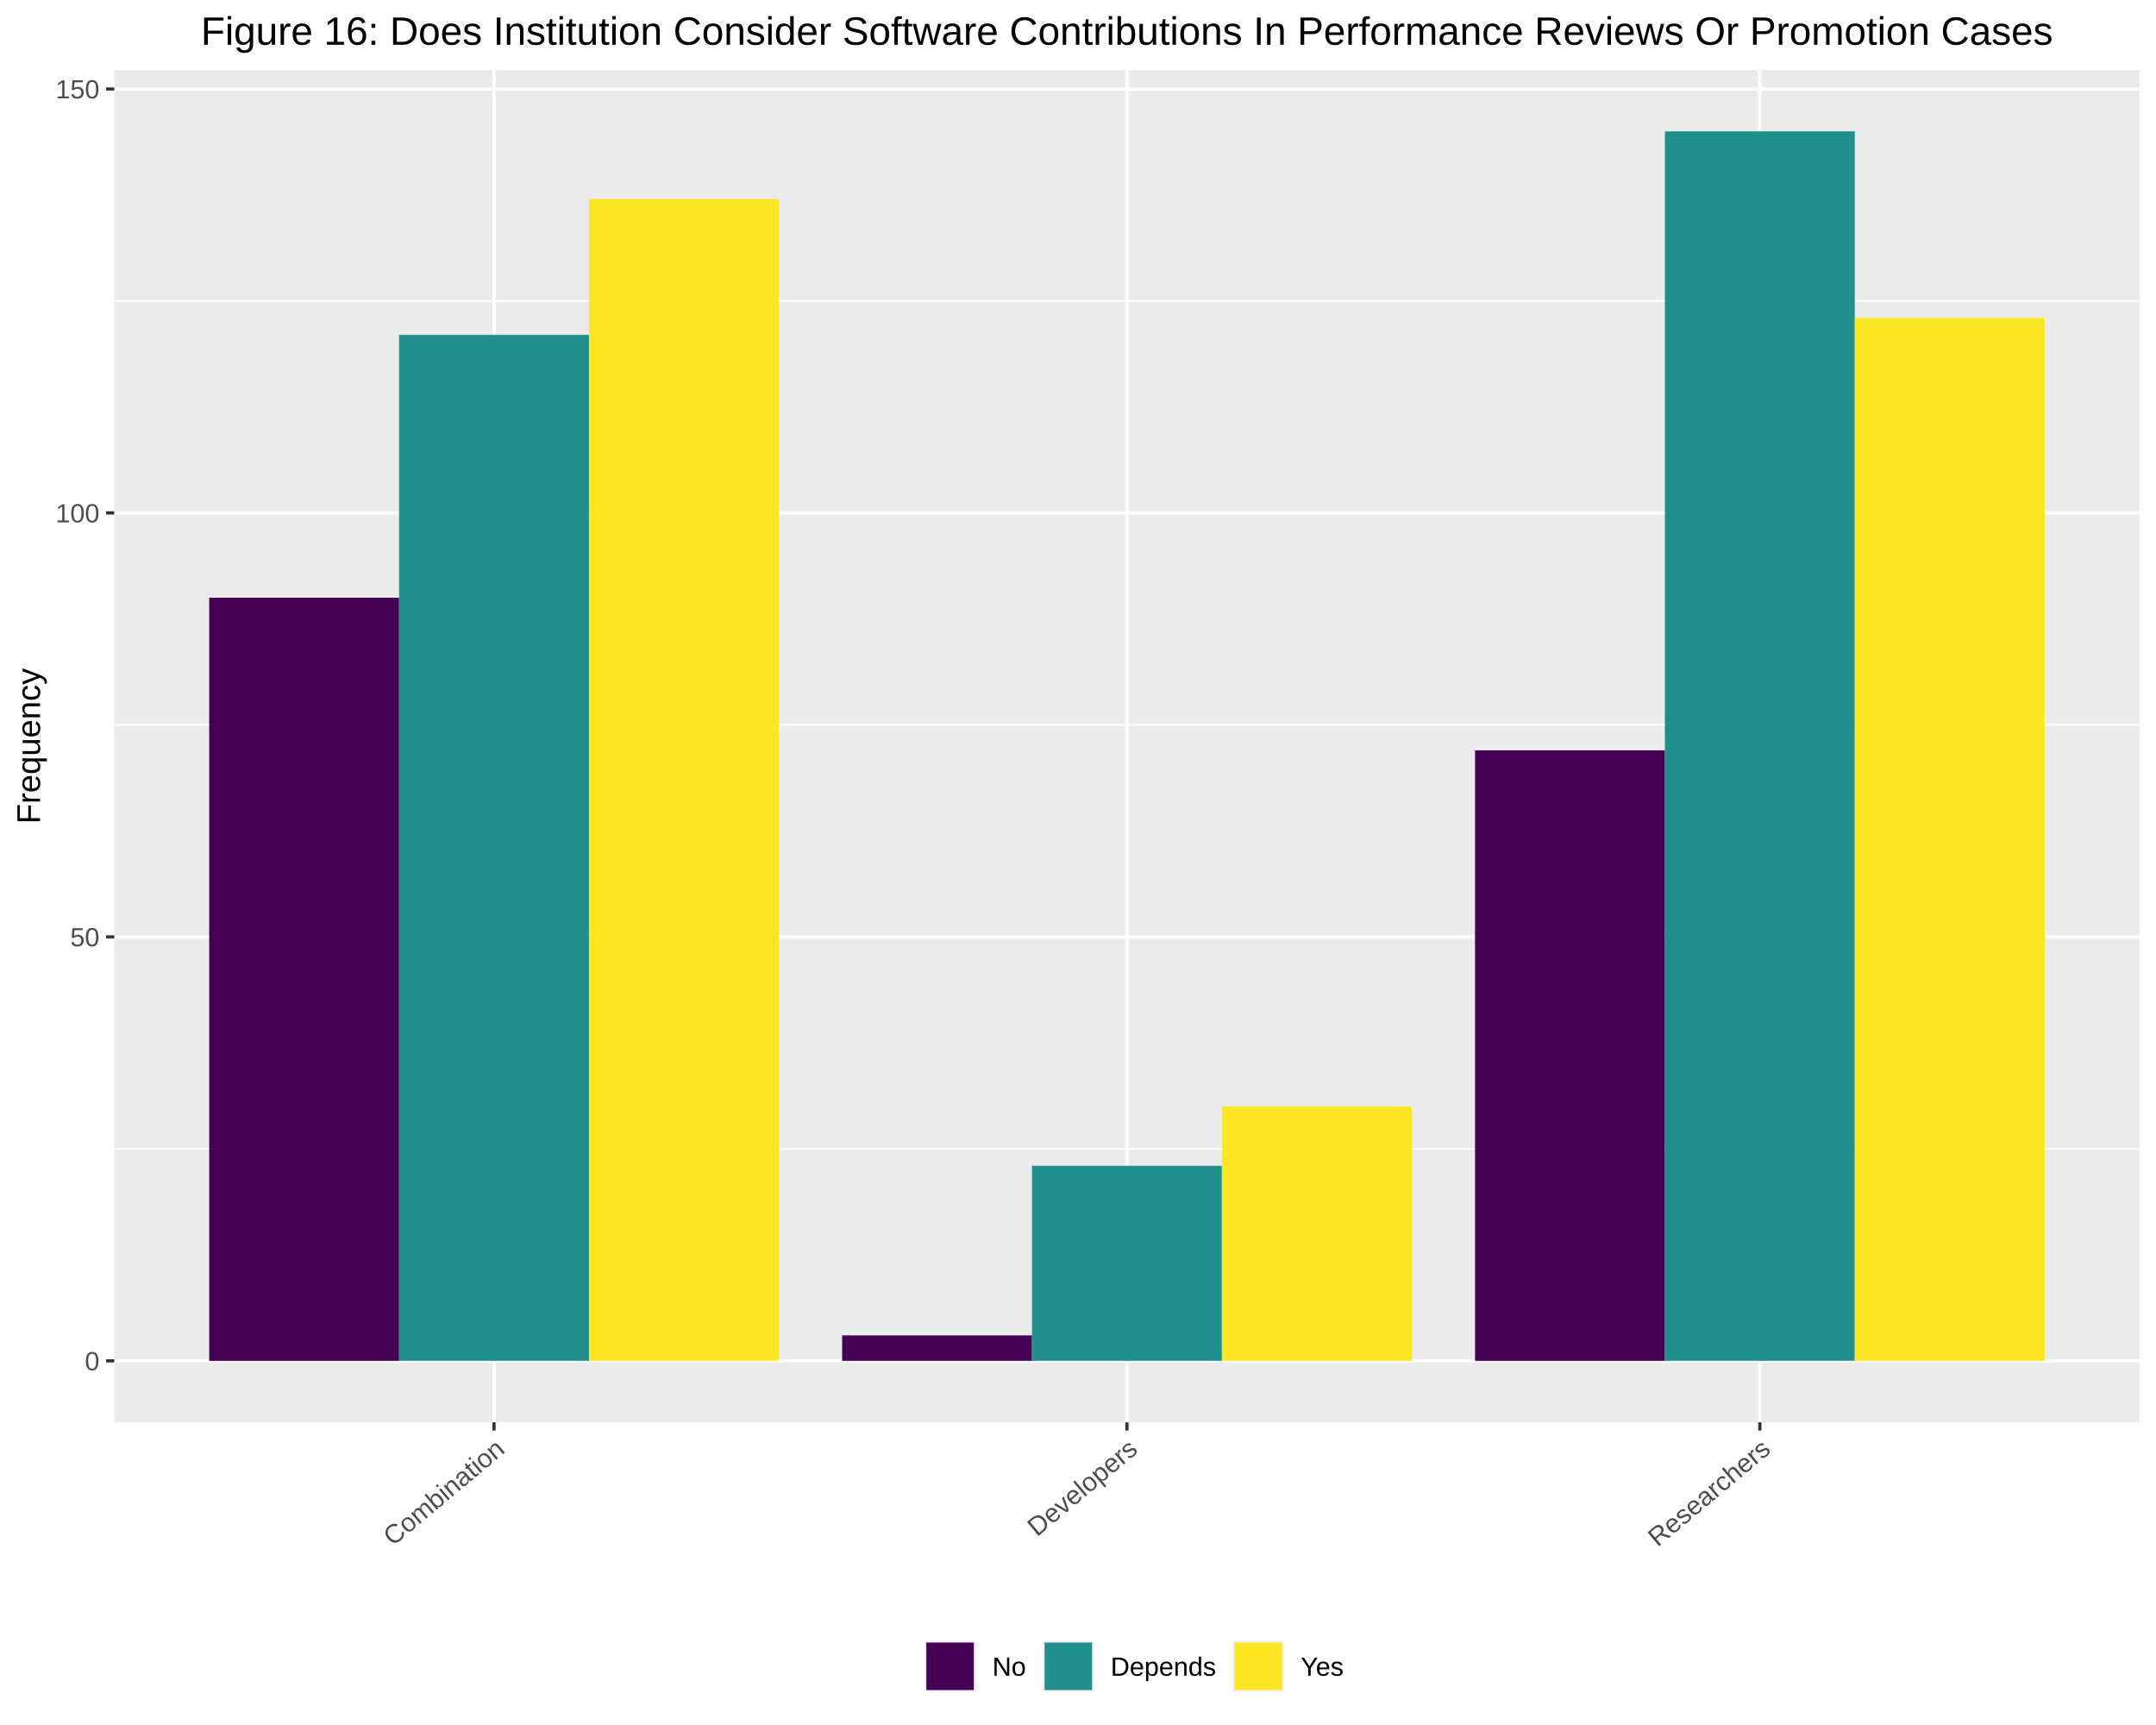
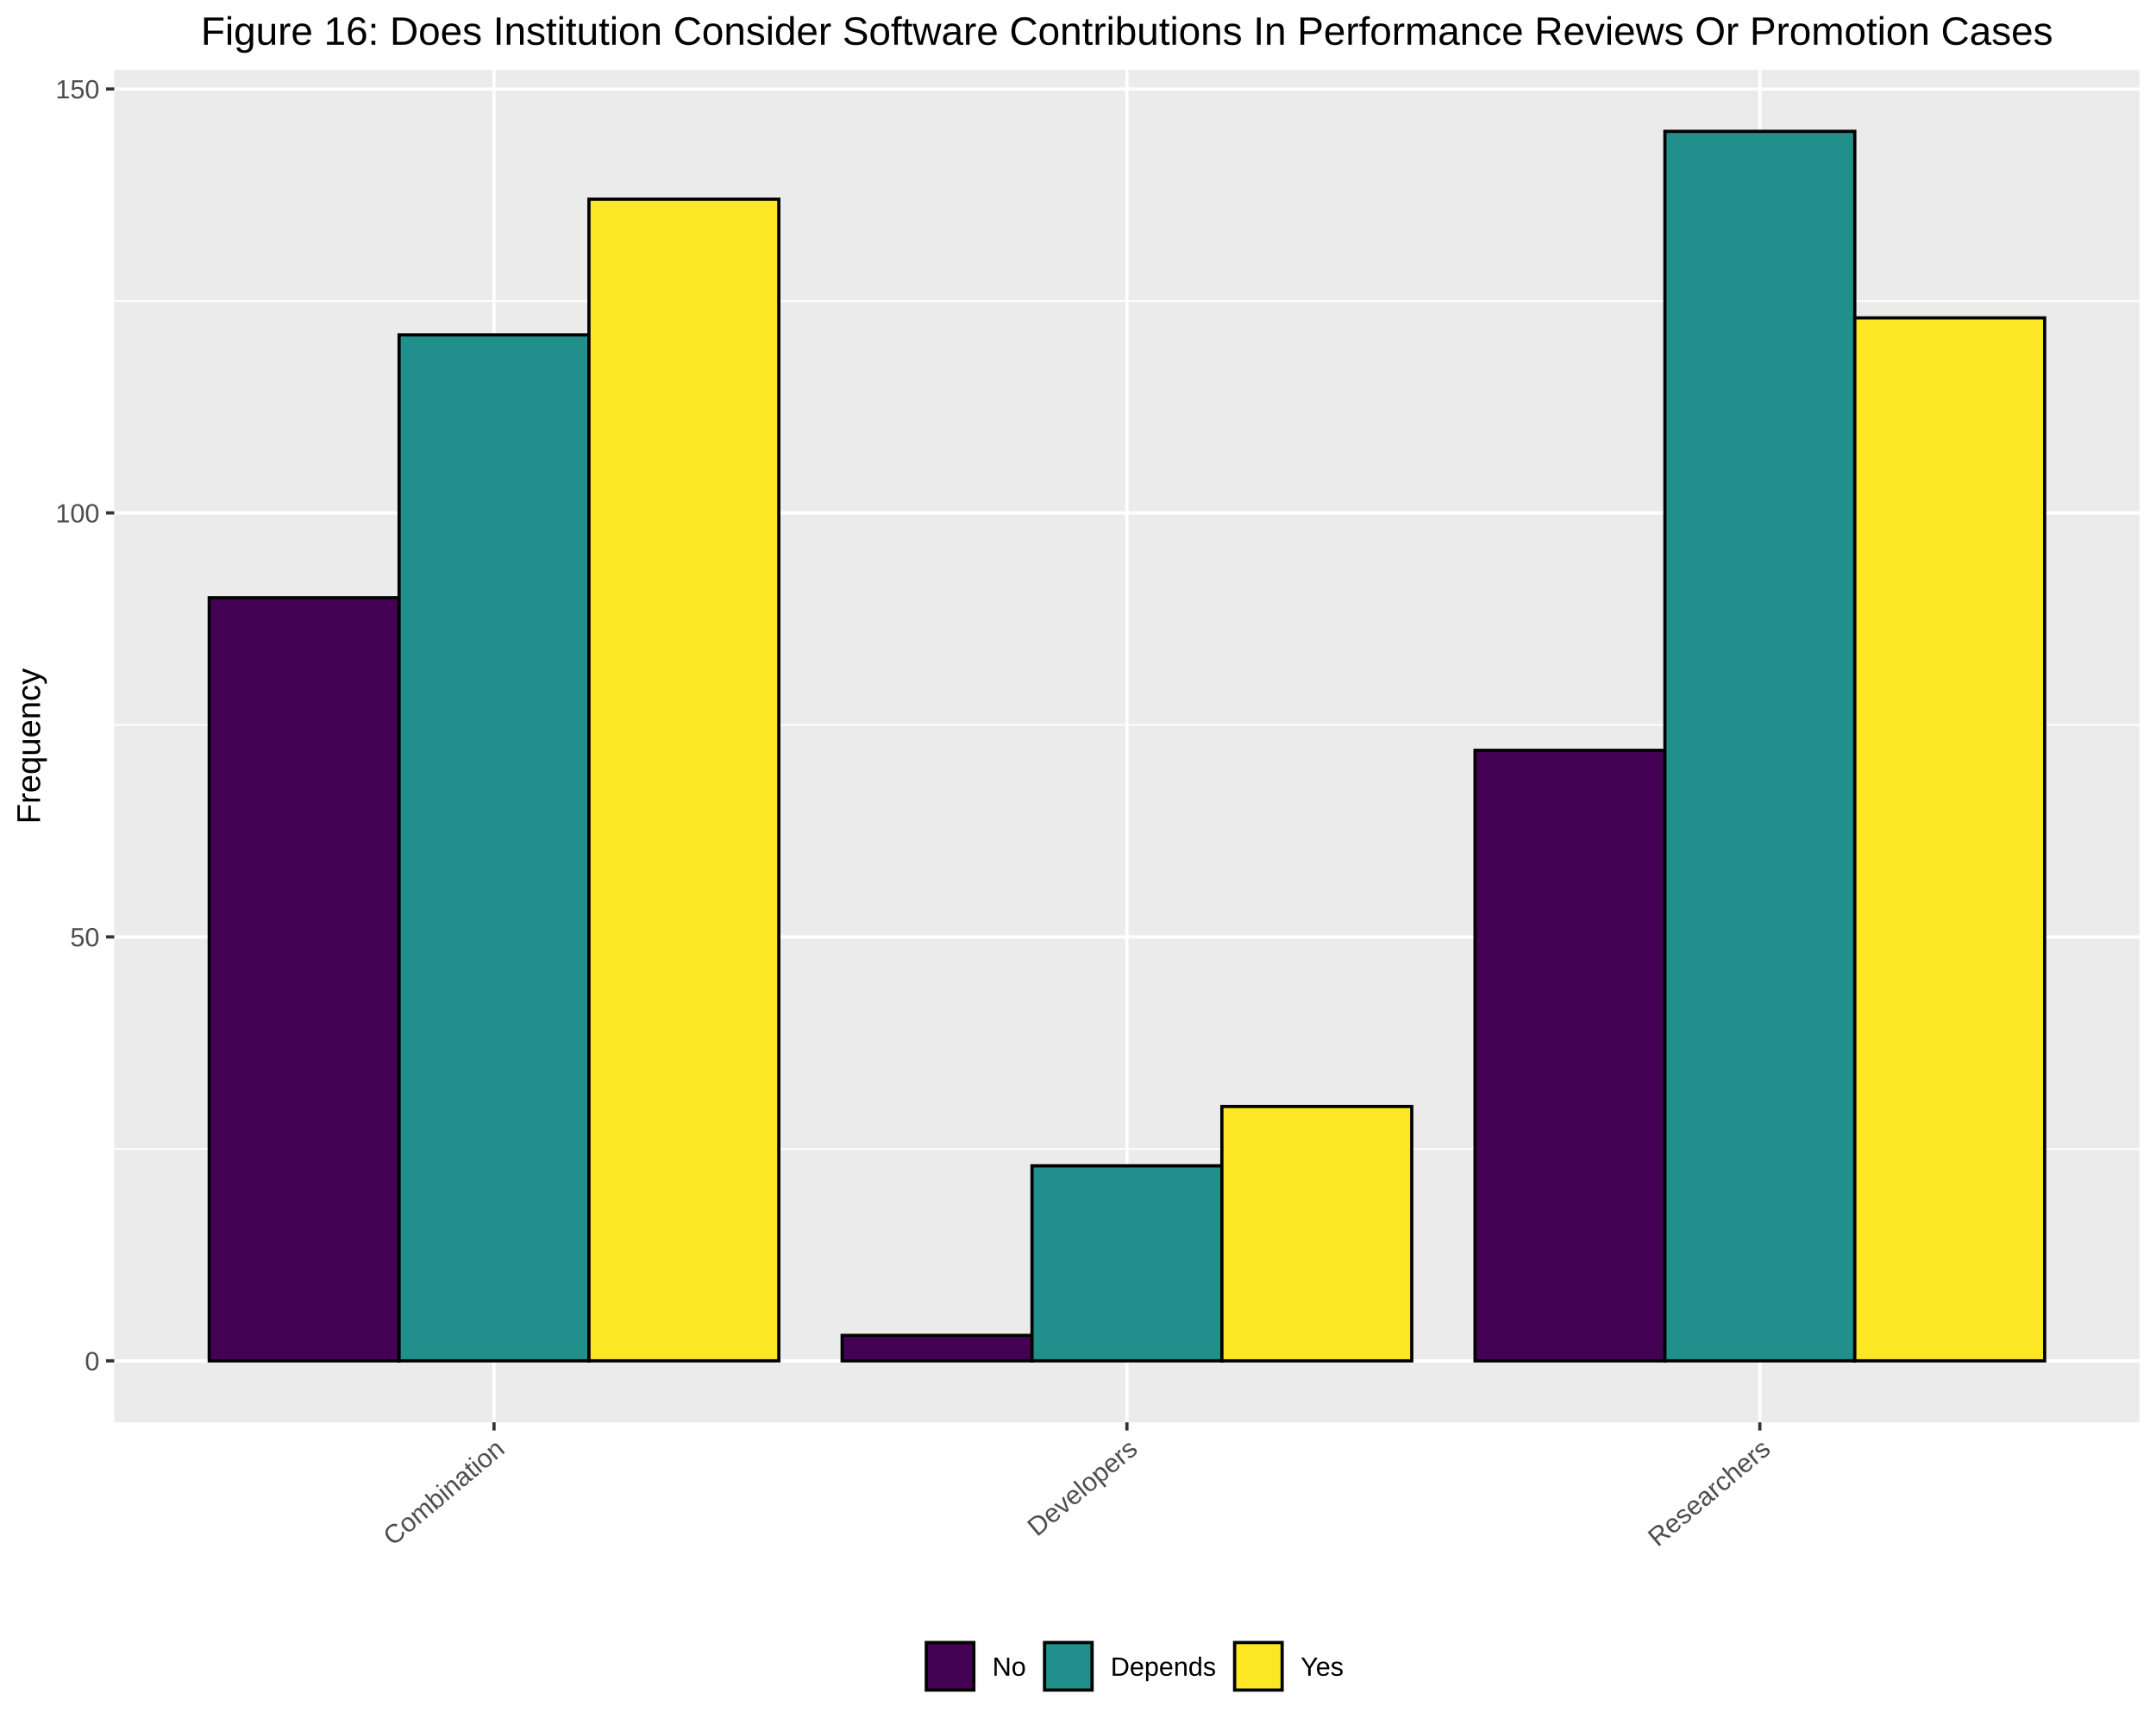
<svg xmlns="http://www.w3.org/2000/svg" class="svglite" width="720.00pt" height="576.00pt" viewBox="0 0 720.00 576.00">
  <defs>
    <style type="text/css">
    .svglite line, .svglite polyline, .svglite polygon, .svglite path, .svglite rect, .svglite circle {
      fill: none;
      stroke: #000000;
      stroke-linecap: round;
      stroke-linejoin: round;
      stroke-miterlimit: 10.00;
    }
    .svglite text {
      white-space: pre;
    }
  </style>
  </defs>
  <rect width="100%" height="100%" style="stroke: none; fill: #FFFFFF;" />
  <defs>
    <clipPath id="cpMC4wMHw3MjAuMDB8MC4wMHw1NzYuMDA=">
      <rect x="0.00" y="0.00" width="720.00" height="576.00" />
    </clipPath>
  </defs>
  <g clip-path="url(#cpMC4wMHw3MjAuMDB8MC4wMHw1NzYuMDA=)">
    <rect x="0.00" y="0.00" width="720.00" height="576.00" style="stroke-width: 1.07; stroke: #FFFFFF; fill: #FFFFFF;" />
  </g>
  <defs>
    <clipPath id="cpMzguMTZ8NzE0LjUyfDIzLjM0fDQ3NC45Mw==">
      <rect x="38.16" y="23.34" width="676.36" height="451.60" />
    </clipPath>
  </defs>
  <g clip-path="url(#cpMzguMTZ8NzE0LjUyfDIzLjM0fDQ3NC45Mw==)">
    <rect x="38.16" y="23.34" width="676.36" height="451.60" style="stroke-width: 1.07; stroke: none; fill: #EBEBEB;" />
    <polyline points="38.16,383.62 714.52,383.62 " style="stroke-width: 0.53; stroke: #FFFFFF; stroke-linecap: butt;" />
    <polyline points="38.16,242.06 714.52,242.06 " style="stroke-width: 0.53; stroke: #FFFFFF; stroke-linecap: butt;" />
    <polyline points="38.16,100.49 714.52,100.49 " style="stroke-width: 0.53; stroke: #FFFFFF; stroke-linecap: butt;" />
    <polyline points="38.16,454.41 714.52,454.41 " style="stroke-width: 1.07; stroke: #FFFFFF; stroke-linecap: butt;" />
    <polyline points="38.16,312.84 714.52,312.84 " style="stroke-width: 1.07; stroke: #FFFFFF; stroke-linecap: butt;" />
    <polyline points="38.16,171.27 714.52,171.27 " style="stroke-width: 1.07; stroke: #FFFFFF; stroke-linecap: butt;" />
    <polyline points="38.16,29.71 714.52,29.71 " style="stroke-width: 1.07; stroke: #FFFFFF; stroke-linecap: butt;" />
    <polyline points="164.98,474.93 164.98,23.34 " style="stroke-width: 1.07; stroke: #FFFFFF; stroke-linecap: butt;" />
    <polyline points="376.34,474.93 376.34,23.34 " style="stroke-width: 1.07; stroke: #FFFFFF; stroke-linecap: butt;" />
    <polyline points="587.70,474.93 587.70,23.34 " style="stroke-width: 1.07; stroke: #FFFFFF; stroke-linecap: butt;" />
-     <rect x="69.87" y="199.59" width="63.41" height="254.82" style="stroke-width: 1.07; stroke: none; stroke-linecap: square; stroke-linejoin: miter; fill: #440154;" />
-     <rect x="133.28" y="111.81" width="63.41" height="342.59" style="stroke-width: 1.07; stroke: none; stroke-linecap: square; stroke-linejoin: miter; fill: #21908C;" />
-     <rect x="196.68" y="66.51" width="63.41" height="387.89" style="stroke-width: 1.07; stroke: none; stroke-linecap: square; stroke-linejoin: miter; fill: #FDE725;" />
-     <rect x="281.23" y="445.91" width="63.41" height="8.49" style="stroke-width: 1.07; stroke: none; stroke-linecap: square; stroke-linejoin: miter; fill: #440154;" />
-     <rect x="344.64" y="389.28" width="63.41" height="65.12" style="stroke-width: 1.07; stroke: none; stroke-linecap: square; stroke-linejoin: miter; fill: #21908C;" />
-     <rect x="408.05" y="369.47" width="63.41" height="84.94" style="stroke-width: 1.07; stroke: none; stroke-linecap: square; stroke-linejoin: miter; fill: #FDE725;" />
-     <rect x="492.59" y="250.55" width="63.41" height="203.86" style="stroke-width: 1.07; stroke: none; stroke-linecap: square; stroke-linejoin: miter; fill: #440154;" />
-     <rect x="556.00" y="43.86" width="63.41" height="410.54" style="stroke-width: 1.07; stroke: none; stroke-linecap: square; stroke-linejoin: miter; fill: #21908C;" />
-     <rect x="619.41" y="106.15" width="63.41" height="348.25" style="stroke-width: 1.07; stroke: none; stroke-linecap: square; stroke-linejoin: miter; fill: #FDE725;" />
+     <rect x="69.87" y="199.59" width="63.41" height="254.82" style="stroke-width: 1.07; stroke-linecap: square; stroke-linejoin: miter; fill: #440154;" />
+     <rect x="133.28" y="111.81" width="63.41" height="342.59" style="stroke-width: 1.07; stroke-linecap: square; stroke-linejoin: miter; fill: #21908C;" />
+     <rect x="196.68" y="66.51" width="63.41" height="387.89" style="stroke-width: 1.07; stroke-linecap: square; stroke-linejoin: miter; fill: #FDE725;" />
+     <rect x="281.23" y="445.91" width="63.41" height="8.49" style="stroke-width: 1.07; stroke-linecap: square; stroke-linejoin: miter; fill: #440154;" />
+     <rect x="344.64" y="389.28" width="63.41" height="65.12" style="stroke-width: 1.07; stroke-linecap: square; stroke-linejoin: miter; fill: #21908C;" />
+     <rect x="408.05" y="369.47" width="63.41" height="84.94" style="stroke-width: 1.07; stroke-linecap: square; stroke-linejoin: miter; fill: #FDE725;" />
+     <rect x="492.59" y="250.55" width="63.41" height="203.86" style="stroke-width: 1.07; stroke-linecap: square; stroke-linejoin: miter; fill: #440154;" />
+     <rect x="556.00" y="43.86" width="63.41" height="410.54" style="stroke-width: 1.07; stroke-linecap: square; stroke-linejoin: miter; fill: #21908C;" />
+     <rect x="619.41" y="106.15" width="63.41" height="348.25" style="stroke-width: 1.07; stroke-linecap: square; stroke-linejoin: miter; fill: #FDE725;" />
  </g>
  <g clip-path="url(#cpMC4wMHw3MjAuMDB8MC4wMHw1NzYuMDA=)">
    <text x="33.23" y="457.56" text-anchor="end" style="font-size: 8.80px;fill: #4D4D4D; font-family: &quot;Arial&quot;;" textLength="4.90px" lengthAdjust="spacingAndGlyphs">0</text>
    <text x="33.23" y="315.99" text-anchor="end" style="font-size: 8.80px;fill: #4D4D4D; font-family: &quot;Arial&quot;;" textLength="9.79px" lengthAdjust="spacingAndGlyphs">50</text>
    <text x="33.23" y="174.43" text-anchor="end" style="font-size: 8.80px;fill: #4D4D4D; font-family: &quot;Arial&quot;;" textLength="14.69px" lengthAdjust="spacingAndGlyphs">100</text>
    <text x="33.23" y="32.86" text-anchor="end" style="font-size: 8.80px;fill: #4D4D4D; font-family: &quot;Arial&quot;;" textLength="14.69px" lengthAdjust="spacingAndGlyphs">150</text>
    <polyline points="35.42,454.41 38.16,454.41 " style="stroke-width: 1.07; stroke: #333333; stroke-linecap: butt;" />
    <polyline points="35.42,312.84 38.16,312.84 " style="stroke-width: 1.07; stroke: #333333; stroke-linecap: butt;" />
    <polyline points="35.42,171.27 38.16,171.27 " style="stroke-width: 1.07; stroke: #333333; stroke-linecap: butt;" />
    <polyline points="35.42,29.71 38.16,29.71 " style="stroke-width: 1.07; stroke: #333333; stroke-linecap: butt;" />
    <polyline points="164.98,477.67 164.98,474.93 " style="stroke-width: 1.07; stroke: #333333; stroke-linecap: butt;" />
    <polyline points="376.34,477.67 376.34,474.93 " style="stroke-width: 1.07; stroke: #333333; stroke-linecap: butt;" />
    <polyline points="587.70,477.67 587.70,474.93 " style="stroke-width: 1.07; stroke: #333333; stroke-linecap: butt;" />
    <text transform="translate(169.03,484.70) rotate(-40)" text-anchor="end" style="font-size: 8.80px;fill: #4D4D4D; font-family: &quot;Arial&quot;;" textLength="49.40px" lengthAdjust="spacingAndGlyphs">Combination</text>
    <text transform="translate(380.40,484.70) rotate(-40)" text-anchor="end" style="font-size: 8.80px;fill: #4D4D4D; font-family: &quot;Arial&quot;;" textLength="44.51px" lengthAdjust="spacingAndGlyphs">Developers</text>
    <text transform="translate(591.76,484.70) rotate(-40)" text-anchor="end" style="font-size: 8.80px;fill: #4D4D4D; font-family: &quot;Arial&quot;;" textLength="49.89px" lengthAdjust="spacingAndGlyphs">Researchers</text>
    <text transform="translate(13.37,249.13) rotate(-90)" text-anchor="middle" style="font-size: 11.00px; font-family: &quot;Arial&quot;;" textLength="51.98px" lengthAdjust="spacingAndGlyphs">Frequency</text>
    <rect x="297.68" y="542.28" width="157.31" height="28.24" style="stroke-width: 1.07; stroke: none; fill: #FFFFFF;" />
    <rect x="308.64" y="547.76" width="17.28" height="17.28" style="stroke-width: 1.07; stroke: none; fill: #F2F2F2;" />
-     <rect x="309.35" y="548.47" width="15.86" height="15.86" style="stroke-width: 1.07; stroke: none; stroke-linecap: square; stroke-linejoin: miter; fill: #440154;" />
+     <rect x="309.35" y="548.47" width="15.86" height="15.86" style="stroke-width: 1.07; stroke-linecap: square; stroke-linejoin: miter; fill: #440154;" />
    <rect x="348.13" y="547.76" width="17.28" height="17.28" style="stroke-width: 1.07; stroke: none; fill: #F2F2F2;" />
-     <rect x="348.84" y="548.47" width="15.86" height="15.86" style="stroke-width: 1.07; stroke: none; stroke-linecap: square; stroke-linejoin: miter; fill: #21908C;" />
+     <rect x="348.84" y="548.47" width="15.86" height="15.86" style="stroke-width: 1.07; stroke-linecap: square; stroke-linejoin: miter; fill: #21908C;" />
    <rect x="411.60" y="547.76" width="17.28" height="17.28" style="stroke-width: 1.07; stroke: none; fill: #F2F2F2;" />
-     <rect x="412.31" y="548.47" width="15.86" height="15.86" style="stroke-width: 1.07; stroke: none; stroke-linecap: square; stroke-linejoin: miter; fill: #FDE725;" />
+     <rect x="412.31" y="548.47" width="15.86" height="15.86" style="stroke-width: 1.07; stroke-linecap: square; stroke-linejoin: miter; fill: #FDE725;" />
    <text x="331.40" y="559.55" style="font-size: 8.80px; font-family: &quot;Arial&quot;;" textLength="11.25px" lengthAdjust="spacingAndGlyphs">No</text>
    <text x="370.89" y="559.55" style="font-size: 8.80px; font-family: &quot;Arial&quot;;" textLength="35.23px" lengthAdjust="spacingAndGlyphs">Depends</text>
    <text x="434.36" y="559.55" style="font-size: 8.80px; font-family: &quot;Arial&quot;;" textLength="15.16px" lengthAdjust="spacingAndGlyphs">Yes</text>
    <text x="376.34" y="14.94" text-anchor="middle" style="font-size: 13.20px; font-family: &quot;Arial&quot;;" textLength="618.06px" lengthAdjust="spacingAndGlyphs">Figure 16: Does Institution Consider Software Contributions In Performance Reviews Or Promotion Cases</text>
  </g>
</svg>
